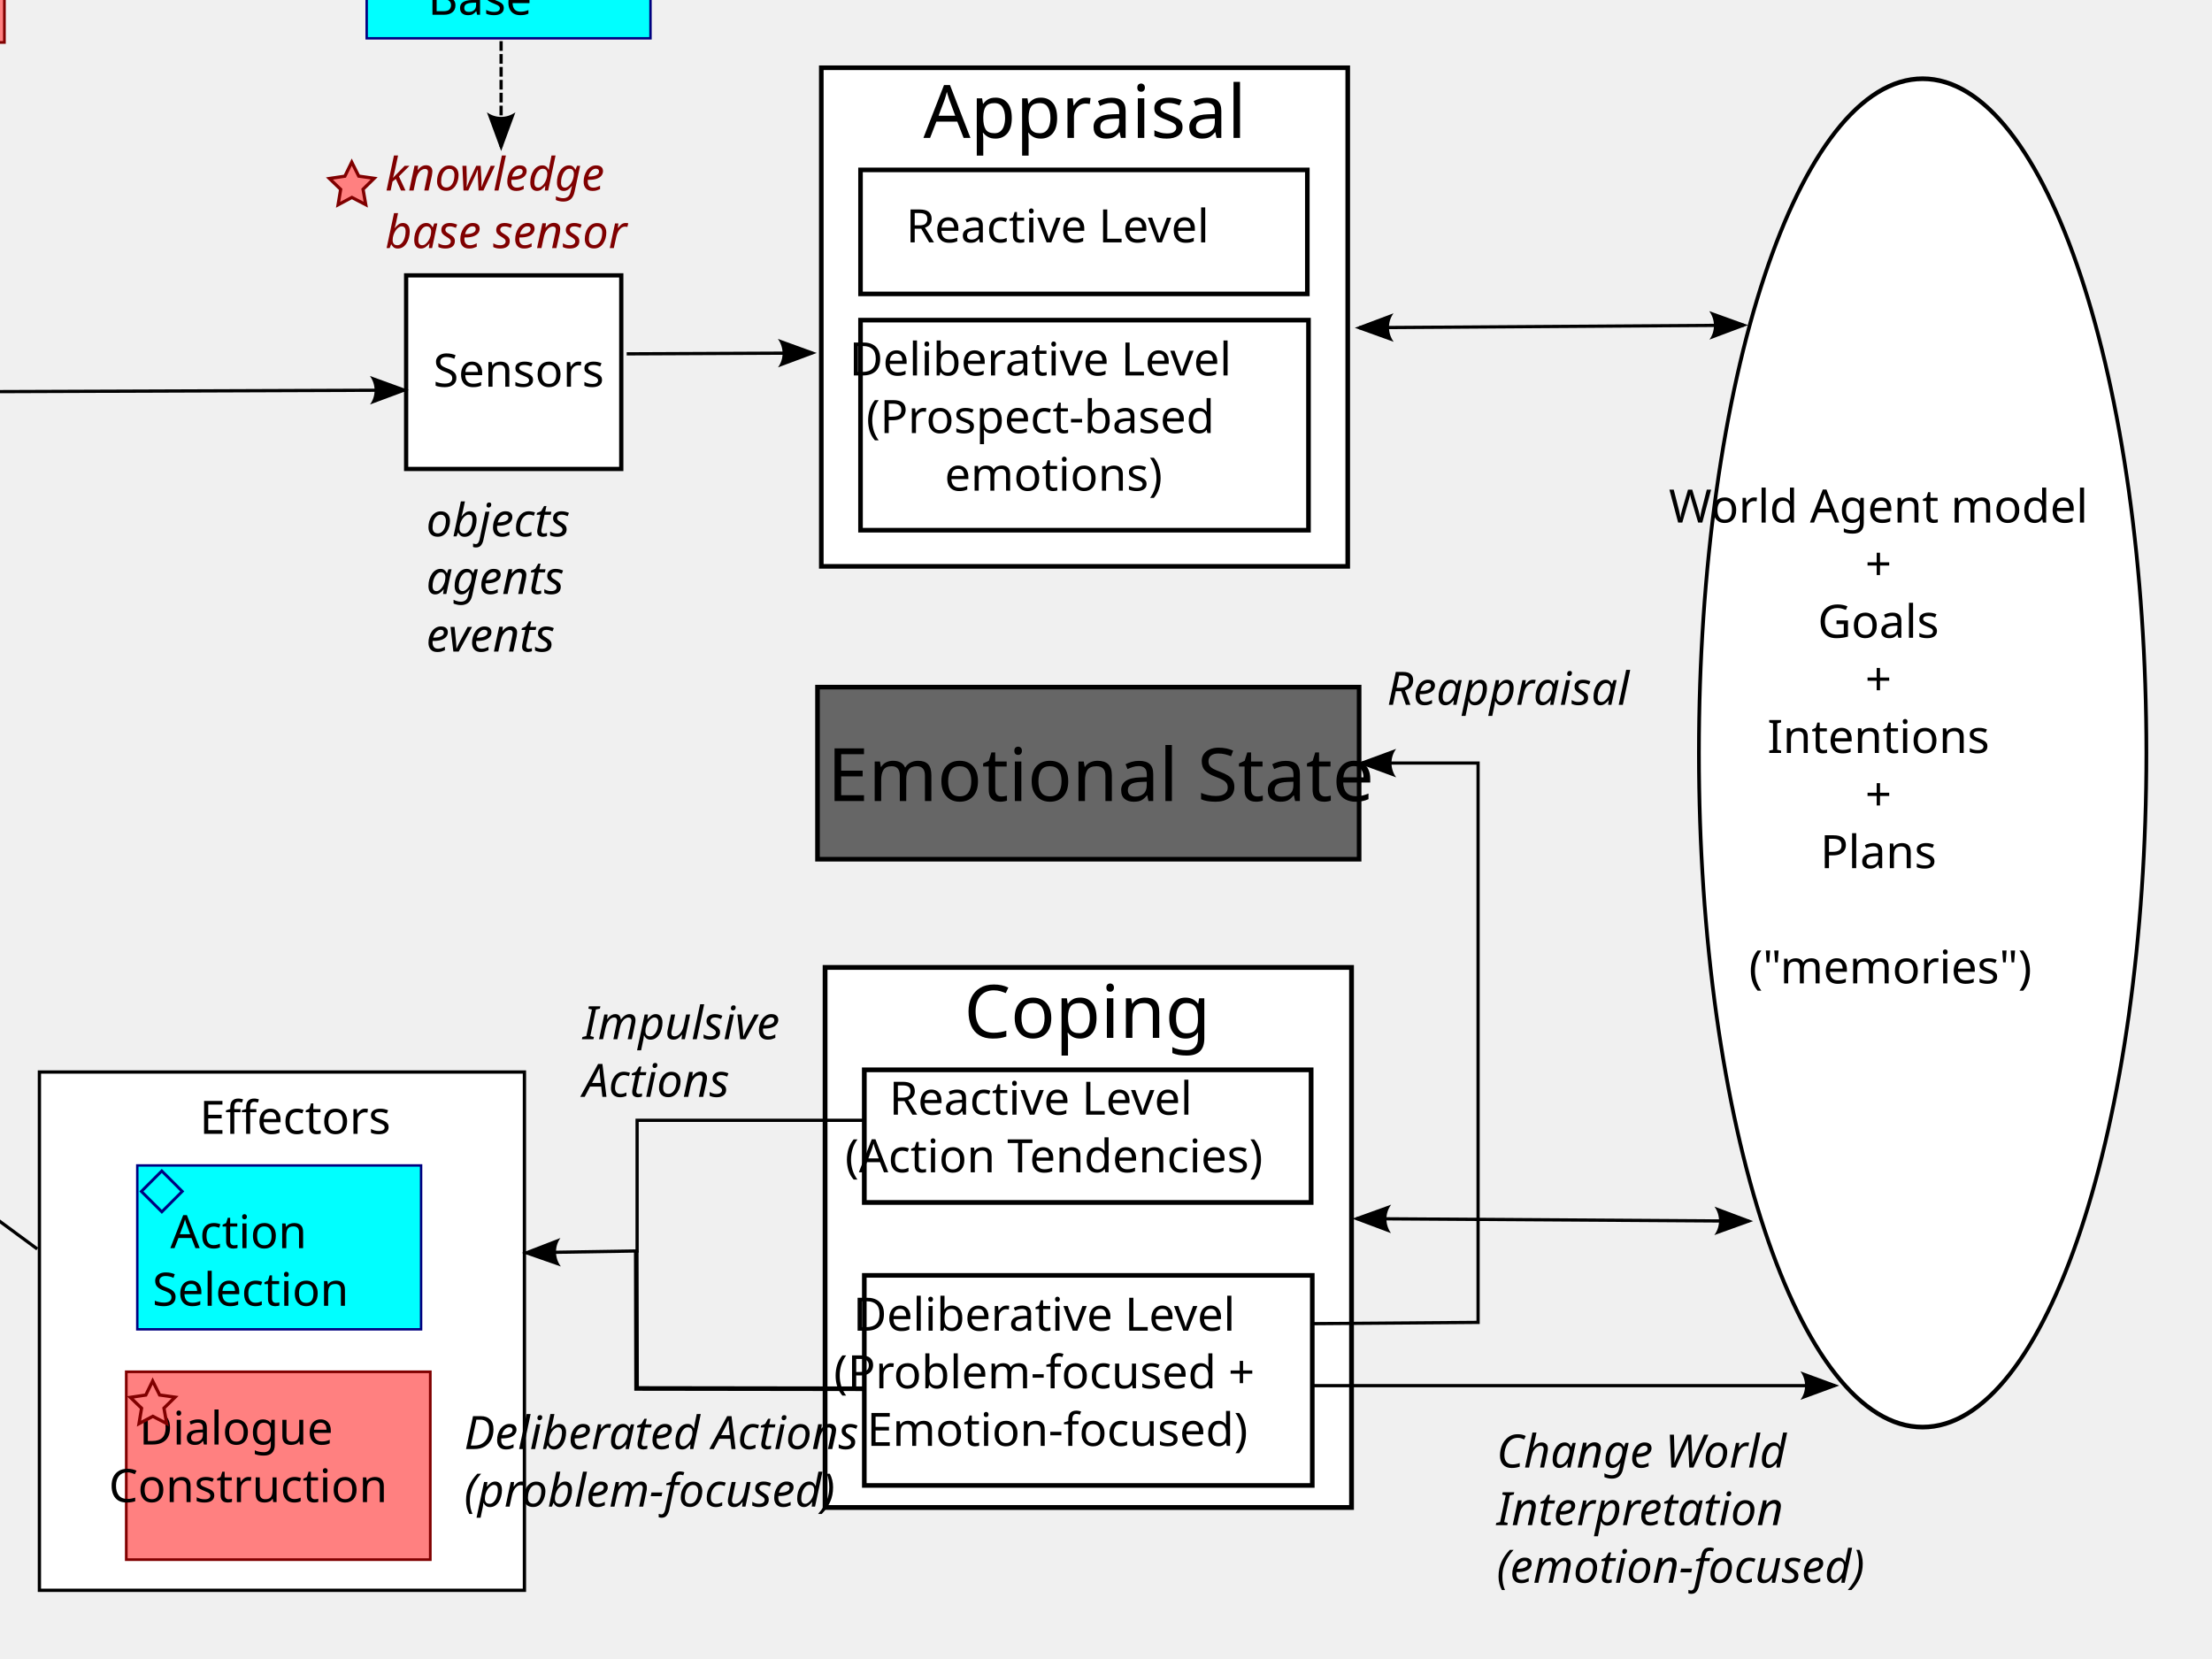
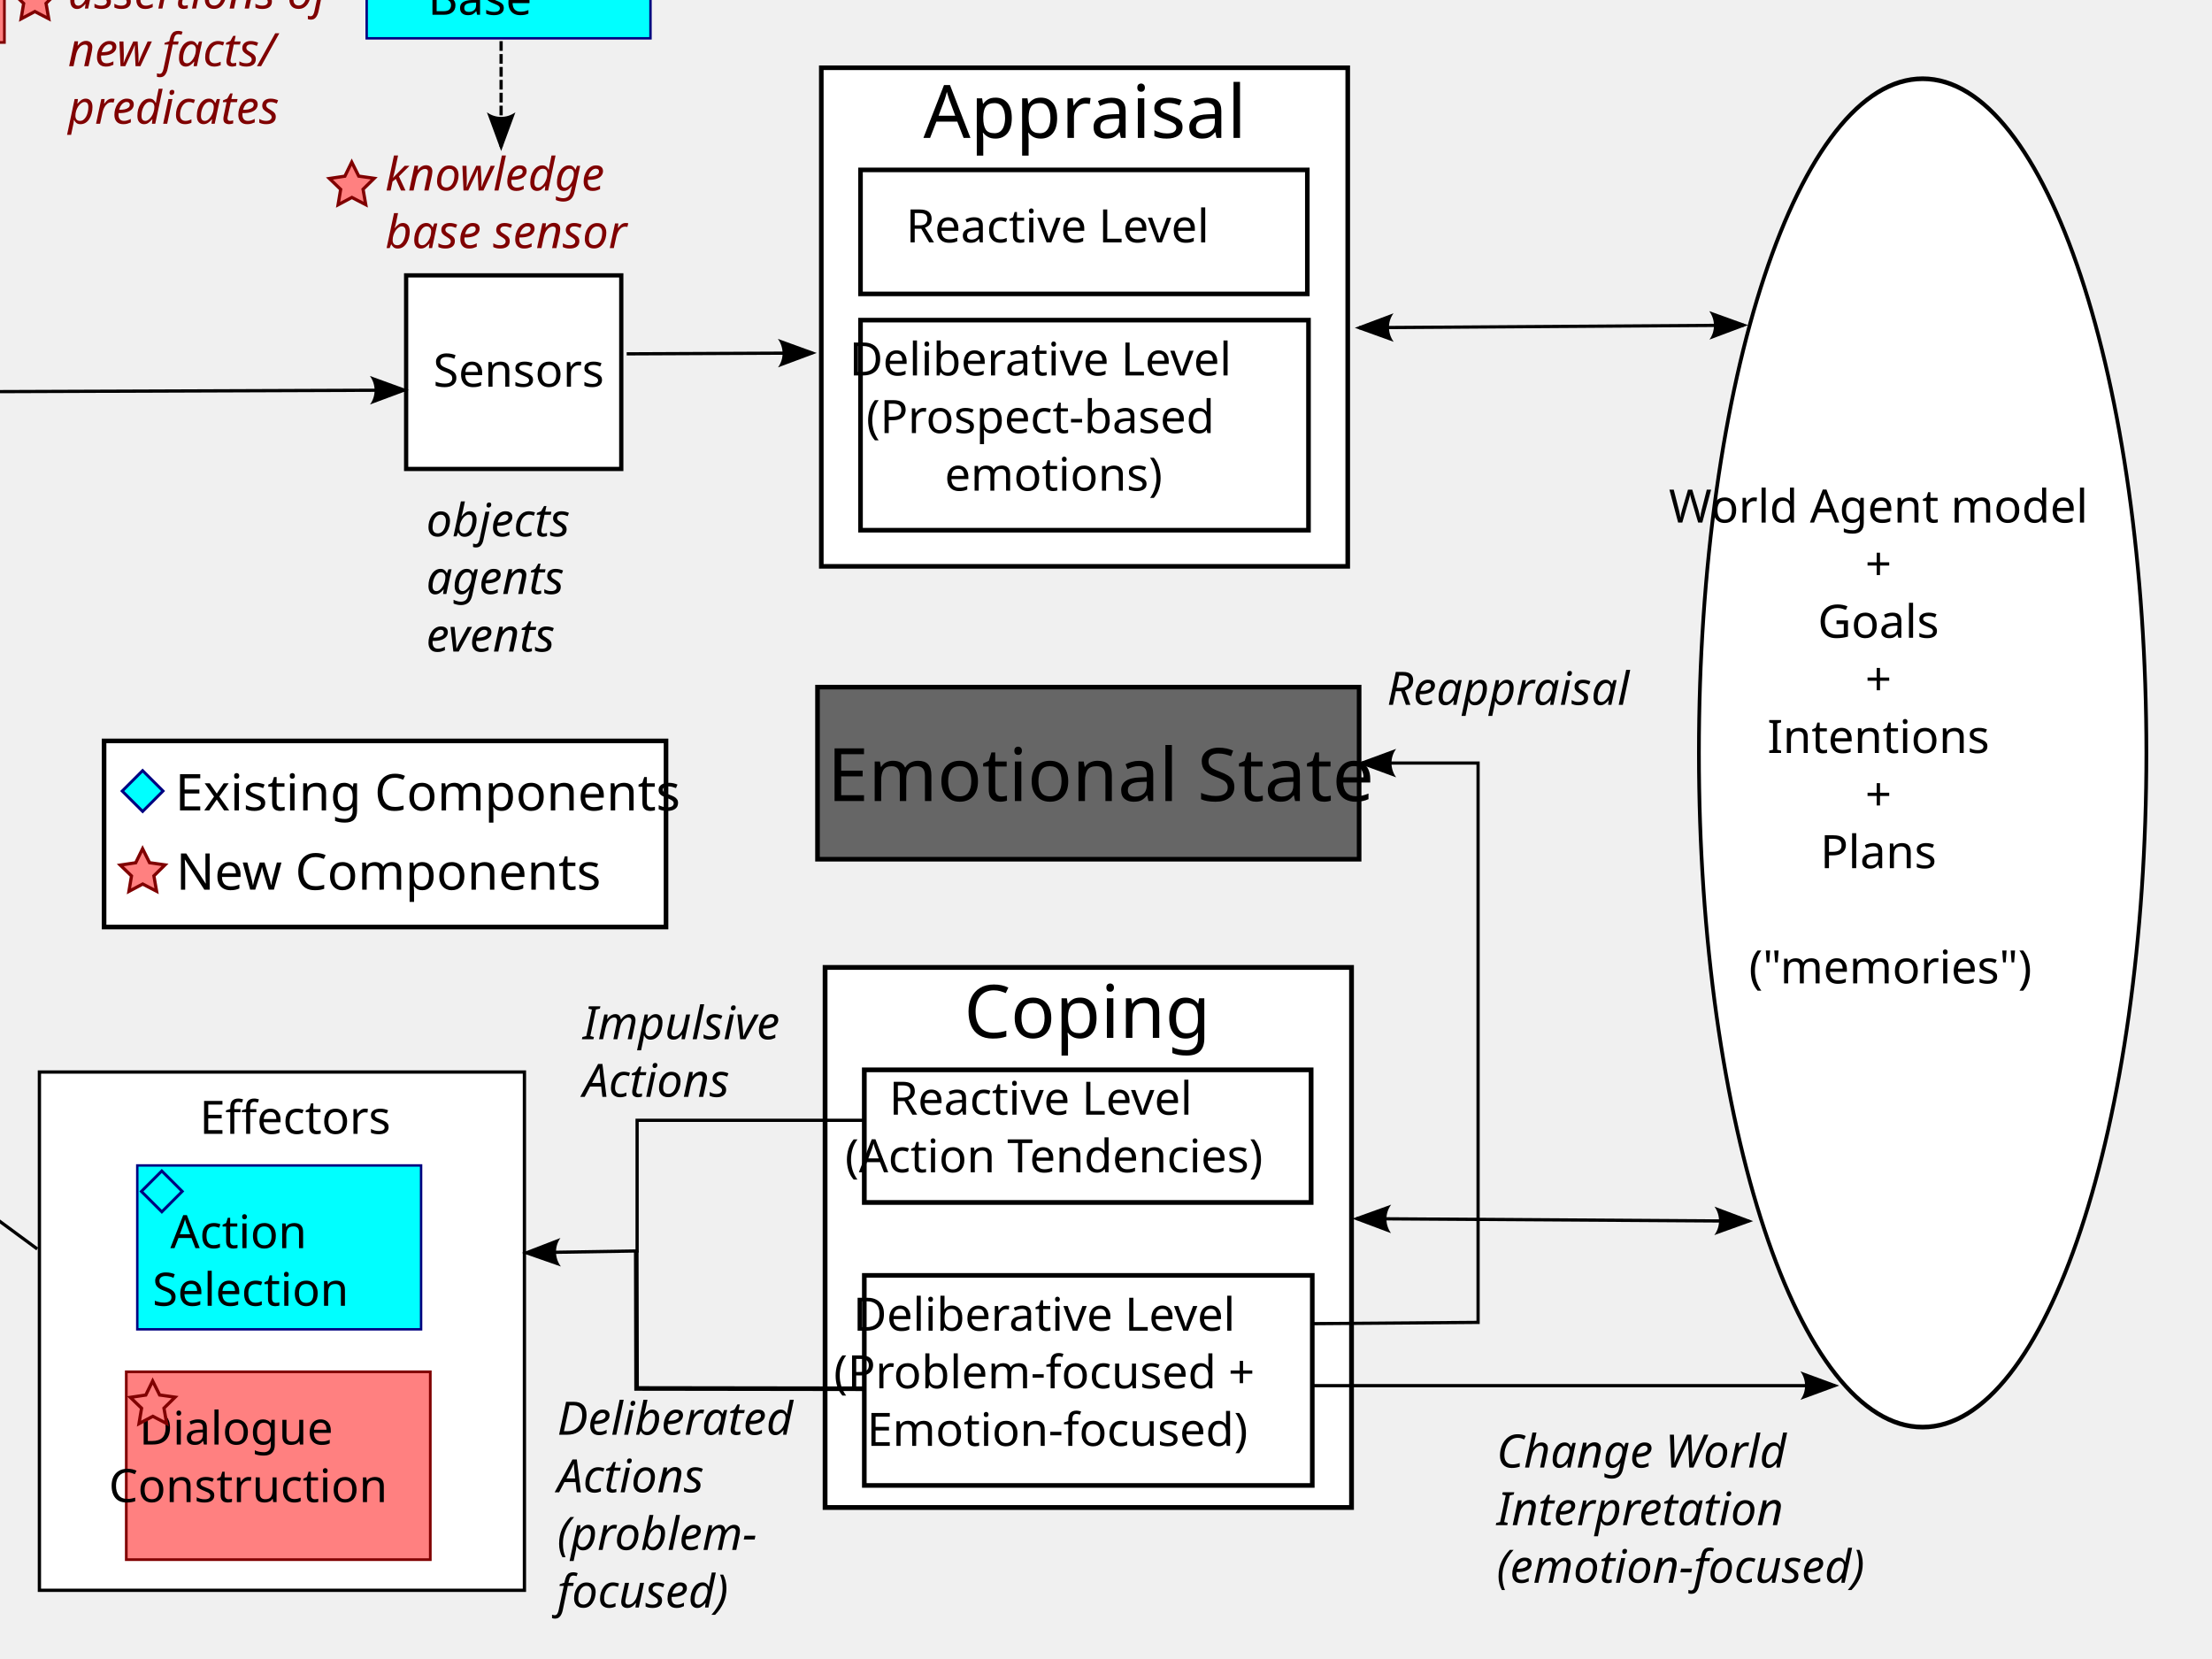
<svg xmlns="http://www.w3.org/2000/svg" id="svg2985" version="1.1" width="480" height="360">
  <defs id="defs2989">
    <marker orient="auto" refY="0.0" refX="0.0" id="Arrow2Lstart" style="overflow:visible">
      <path id="path4133" style="font-size:12.0;fill-rule:evenodd;stroke-width:0.625;stroke-linejoin:round" d="M 8.719,4.034 L -2.207,0.016 L 8.719,-4.002 C 6.973,-1.63 6.983,1.616 8.719,4.034 z " transform="scale(1.1) translate(1,0)" />
    </marker>
    <marker orient="auto" refY="0.0" refX="0.0" id="Arrow2Lend" style="overflow:visible;">
      <path id="path4136" style="font-size:12.0;fill-rule:evenodd;stroke-width:0.625;stroke-linejoin:round;" d="M 8.719,4.034 L -2.207,0.016 L 8.719,-4.002 C 6.973,-1.63 6.983,1.616 8.719,4.034 z " transform="scale(1.1) rotate(180) translate(1,0)" />
    </marker>
    <marker orient="auto" refY="0.0" refX="0.0" id="Arrow1Lend" style="overflow:visible;">
      <path id="path4118" d="M 0.0,0.0 L 5.0,-5.0 L -12.5,0.0 L 5.0,5.0 L 0.0,0.0 z " style="fill-rule:evenodd;stroke:#000000;stroke-width:1.0pt;marker-start:none;" transform="scale(0.8) rotate(180) translate(12.5,0)" />
    </marker>
  </defs>
  <g id="layer1" style="display:inline">
+     <rect style="fill:#ffffff;fill-rule:evenodd;stroke:#000000;stroke-width:1px;stroke-linecap:butt;stroke-linejoin:miter;stroke-opacity:1" id="rect3269" width="121.942" height="40.388" x="22.583" y="160.777" />
    <rect style="fill:#ffffff;stroke:#000000;stroke-width:0.712;stroke-miterlimit:4;stroke-dasharray:none;stroke-dashoffset:0" id="rect4757" width="105.25" height="112.464" x="8.55" y="232.627" />
    <rect style="fill:#666666;fill-rule:evenodd;stroke:#000000;stroke-width:1px;stroke-linecap:butt;stroke-linejoin:miter;stroke-opacity:1" id="rect2996" width="117.531" height="37.346" x="177.395" y="149.104" />
    <text xml:space="preserve" style="font-size:18px;font-style:normal;font-weight:normal;line-height:125%;letter-spacing:0px;word-spacing:0px;fill:#000000;fill-opacity:1;stroke:none;font-family:Sans" x="179.55" y="173.818" id="text2998">
      <tspan id="tspan3000" x="179.55" y="173.818" style="font-size:16px">Emotional State</tspan>
    </text>
    <rect style="fill:#ffffff;stroke:#000000" id="rect3008" width="114.236" height="108.194" x="178.221" y="14.703" />
    <text xml:space="preserve" style="font-size:20px;font-style:normal;font-weight:normal;line-height:125%;letter-spacing:0px;word-spacing:0px;fill:#000000;fill-opacity:1;stroke:none;font-family:Sans" x="200.379" y="29.925" id="text3010">
      <tspan id="tspan3012" x="200.379" y="29.925" style="font-size:16px">Appraisal</tspan>
    </text>
    <rect style="fill:#ffffff;stroke:#000000" id="rect3016" width="97.21" height="45.584" x="186.731" y="69.468" />
    <rect style="fill:#ffffff;stroke:#000000;stroke-width:0.993" id="rect3018" width="96.957" height="26.911" x="186.731" y="36.868" />
    <text xml:space="preserve" style="font-size:11px;font-style:normal;font-weight:normal;line-height:125%;letter-spacing:0px;word-spacing:0px;fill:#000000;fill-opacity:1;stroke:none;font-family:Sans" x="196.617" y="52.598" id="text3020">
      <tspan id="tspan3022" x="196.617" y="52.598" style="font-size:10px">Reactive Level</tspan>
    </text>
    <text xml:space="preserve" style="font-size:11px;font-style:normal;font-weight:normal;line-height:125%;letter-spacing:0px;word-spacing:0px;fill:#000000;fill-opacity:1;stroke:none;font-family:Sans" x="235.779" y="81.473" id="text3024">
      <tspan id="tspan3026" x="235.779" y="81.473" style="font-size:10px;text-align:center;text-anchor:middle">Deliberative Level</tspan>
      <tspan x="235.779" y="93.973" id="tspan3028" style="font-size:10px;text-align:center;text-anchor:middle">(Prospect-based</tspan>
      <tspan x="235.779" y="106.473" id="tspan3030" style="font-size:10px;text-align:center;text-anchor:middle">emotions)</tspan>
    </text>
    <rect style="fill:#ffffff;stroke:#000000;stroke-width:1.041;display:inline" id="rect3008-1" width="114.236" height="117.193" x="179.042" y="209.929" />
    <text xml:space="preserve" style="font-size:20px;font-style:normal;font-weight:normal;line-height:125%;letter-spacing:0px;word-spacing:0px;fill:#000000;fill-opacity:1;stroke:none;display:inline;font-family:Sans" x="209.2" y="225.21" id="text3010-7">
      <tspan id="tspan3012-4" x="209.2" y="225.21" style="font-size:16px">Coping</tspan>
    </text>
    <rect style="fill:#ffffff;stroke:#000000;display:inline" id="rect3016-0" width="97.21" height="45.584" x="187.553" y="276.754" />
    <rect style="fill:#ffffff;stroke:#000000;stroke-width:1.027;display:inline" id="rect3018-9" width="96.957" height="28.781" x="187.553" y="232.153" />
    <text xml:space="preserve" style="font-size:11px;font-style:normal;font-weight:normal;line-height:125%;letter-spacing:0px;word-spacing:0px;fill:#000000;fill-opacity:1;stroke:none;display:inline;font-family:Sans" x="235.854" y="241.884" id="text3020-4">
      <tspan id="tspan3022-8" x="235.854" y="241.884" style="font-size:10px;text-align:center;text-anchor:middle">Reactive Level</tspan>
      <tspan x="235.854" y="254.384" id="tspan3080" style="font-size:10px;text-align:center;text-anchor:middle">(Action Tendencies)</tspan>
    </text>
    <text xml:space="preserve" style="font-size:11px;font-style:normal;font-weight:normal;line-height:125%;letter-spacing:0px;word-spacing:0px;fill:#000000;fill-opacity:1;stroke:none;display:inline;font-family:Sans" x="236.601" y="288.758" id="text3024-8">
      <tspan id="tspan3026-2" x="236.601" y="288.758" style="font-size:10px;text-align:center;text-anchor:middle">Deliberative Level</tspan>
      <tspan x="236.601" y="301.258" id="tspan3028-4" style="font-size:10px;text-align:center;text-anchor:middle">(Problem-focused +</tspan>
      <tspan x="236.601" y="313.758" id="tspan3030-5" style="font-size:10px;text-align:center;text-anchor:middle">Emotion-focused)</tspan>
    </text>
    <text xml:space="preserve" style="font-size:10px;font-style:normal;font-weight:normal;line-height:125%;letter-spacing:0px;word-spacing:0px;fill:#000000;fill-opacity:1;stroke:none;font-family:Sans" x="43.315" y="246.035" id="text3094">
      <tspan id="tspan3096" x="43.315" y="246.035">Effectors</tspan>
    </text>
    <path style="fill:#ffffff;stroke:#000000" id="path3098" d="m 86.5,172.72 a 38.17,99.956 0 1 1 -76.34,0 38.17,99.956 0 1 1 76.34,0 z" transform="matrix(1,0,0,1.016102,-88.89638,-7.004745)" />
    <path style="fill:#ffffff;stroke:#000000" id="path3100" d="m 494.837,159.813 a 60.413,144.717 0 1 1 -120.826,0 60.413,144.717 0 1 1 120.826,0 z" transform="matrix(0.8036317,0,0,1.010926,68.09328,1.823725)" />
    <rect style="fill:#ffffff;stroke:#000000;stroke-width:0.922" id="rect3102" width="46.683" height="42.008" x="88.131" y="59.755" />
    <text xml:space="preserve" style="font-size:10px;font-style:normal;font-weight:normal;line-height:125%;letter-spacing:0px;word-spacing:0px;fill:#000000;fill-opacity:1;stroke:none;font-family:Sans" x="94.016" y="83.92" id="text3104">
      <tspan id="tspan3106" x="94.016" y="83.92">Sensors</tspan>
    </text>
    <text xml:space="preserve" style="font-size:10px;font-style:normal;font-weight:normal;line-height:125%;letter-spacing:0px;word-spacing:0px;fill:#000000;fill-opacity:1;stroke:none;font-family:Sans" x="-62.489" y="119.082" id="text3108">
      <tspan id="tspan3110" x="-62.489" y="119.082">Agent in</tspan>
      <tspan x="-62.489" y="131.582" id="tspan3112">the World</tspan>
    </text>
    <text xml:space="preserve" style="font-size:10px;font-style:normal;font-weight:normal;line-height:125%;letter-spacing:0px;word-spacing:0px;fill:#000000;fill-opacity:1;stroke:none;font-family:Sans" x="-68.314" y="167.626" id="text3114">
      <tspan id="tspan3116" x="-68.314" y="167.626">Body</tspan>
      <tspan x="-68.314" y="180.126" id="tspan3118">Speech</tspan>
      <tspan x="-68.314" y="192.626" id="tspan3120">Facial</tspan>
      <tspan x="-68.314" y="205.126" id="tspan3122">expressions</tspan>
    </text>
    <text xml:space="preserve" style="font-size:10px;font-style:normal;font-weight:normal;text-align:center;line-height:125%;letter-spacing:0px;word-spacing:0px;text-anchor:middle;fill:#000000;fill-opacity:1;stroke:none;font-family:Sans" x="416.711" y="113.393" id="text3124">
      <tspan id="tspan3126" x="416.711" y="113.393">World Agent model</tspan>
      <tspan x="416.711" y="125.893" id="tspan3128">+</tspan>
      <tspan x="416.711" y="138.393" id="tspan3130">Goals</tspan>
      <tspan x="416.711" y="150.893" id="tspan3132">+</tspan>
      <tspan x="416.711" y="163.393" id="tspan3134">Intentions</tspan>
      <tspan x="416.711" y="175.893" id="tspan3136">+</tspan>
      <tspan x="416.711" y="188.393" id="tspan3138">Plans</tspan>
      <tspan x="416.711" y="200.893" id="tspan3140" />
      <tspan x="416.711" y="213.393" id="tspan3142">("memories")</tspan>
    </text>
    <text xml:space="preserve" style="font-size:10px;font-style:normal;font-weight:normal;line-height:125%;letter-spacing:0px;word-spacing:0px;fill:#000000;fill-opacity:1;stroke:none;font-family:Sans" x="126.472" y="225.51" id="text3312">
      <tspan id="tspan3314" x="126.472" y="225.51" style="font-style:italic">Impulsive</tspan>
      <tspan x="126.472" y="238.01" style="font-style:italic" id="tspan4761">Actions</tspan>
    </text>
-     <text xml:space="preserve" style="font-size:10px;font-style:normal;font-weight:normal;line-height:125%;letter-spacing:0px;word-spacing:0px;fill:#000000;fill-opacity:1;stroke:none;font-family:Sans" x="100.724" y="314.44" id="text3316">
-       <tspan id="tspan3318" x="100.724" y="314.44" style="font-style:italic">Deliberated Actions</tspan>
-       <tspan x="100.724" y="326.94" id="tspan3320" style="font-style:italic">(problem-focused)</tspan>
+     <text xml:space="preserve" style="font-size:10px;font-style:normal;font-weight:normal;line-height:125%;letter-spacing:0px;word-spacing:0px;fill:#000000;fill-opacity:1;stroke:none;font-family:Sans" x="120.918" y="311.333" id="text3316">
+       <tspan id="tspan3318" x="120.918" y="311.333" style="font-style:italic">Deliberated</tspan>
+       <tspan x="120.918" y="323.833" style="font-style:italic" id="tspan3227">Actions</tspan>
+       <tspan x="120.918" y="336.333" id="tspan3320" style="font-style:italic">(problem-</tspan>
+       <tspan x="120.918" y="348.833" style="font-style:italic" id="tspan3229">focused)</tspan>
    </text>
    <text xml:space="preserve" style="font-size:10px;font-style:normal;font-weight:normal;line-height:125%;letter-spacing:0px;word-spacing:0px;fill:#000000;fill-opacity:1;stroke:none;font-family:Sans" x="324.779" y="318.457" id="text3322">
      <tspan id="tspan3324" x="324.779" y="318.457" style="font-style:italic">Change World</tspan>
      <tspan x="324.779" y="330.957" id="tspan3326" style="font-style:italic">Interpretation</tspan>
      <tspan x="324.779" y="343.457" id="tspan3328" style="font-style:italic">(emotion-focused)</tspan>
    </text>
    <text xml:space="preserve" style="font-size:10px;font-style:normal;font-weight:normal;line-height:125%;letter-spacing:0px;word-spacing:0px;fill:#000000;fill-opacity:1;stroke:none;font-family:Sans" x="92.494" y="116.393" id="text3330">
      <tspan id="tspan3332" x="92.494" y="116.393" style="font-style:italic">objects</tspan>
      <tspan x="92.494" y="128.893" id="tspan3334" style="font-style:italic">agents</tspan>
      <tspan x="92.494" y="141.393" style="font-style:italic" id="tspan3159">events</tspan>
    </text>
    <path style="fill:none;stroke:#000000;stroke-width:0.7;stroke-linecap:butt;stroke-linejoin:miter;stroke-miterlimit:4;stroke-opacity:1;stroke-dasharray:none;marker-end:url(#Arrow2Lend)" d="M 8.094,271.028 -17.993,251.806" id="path6418" />
    <text xml:space="preserve" style="font-size:10px;font-style:normal;font-weight:normal;line-height:125%;letter-spacing:0px;word-spacing:0px;fill:#000000;fill-opacity:1;stroke:none;font-family:Sans" x="98.308" y="35.967" id="text3163">
      <tspan x="98.308" y="35.967" id="tspan3167" />
    </text>
    <rect style="fill:#ff8080;stroke:#800000;stroke-width:0.585;stroke-miterlimit:4;stroke-dasharray:none" id="rect3177" width="65.971" height="40.764" x="-65.014" y="-31.552" />
    <text xml:space="preserve" style="font-size:10px;font-style:normal;font-weight:normal;text-align:center;line-height:125%;letter-spacing:0px;word-spacing:0px;text-anchor:middle;fill:#000000;fill-opacity:1;stroke:none;font-family:Sans" x="-32.067" y="-15.776" id="text3179">
      <tspan id="tspan3181" x="-32.067" y="-15.776">Linguistic</tspan>
      <tspan x="-32.067" y="-3.276" id="tspan3183">Interpretation</tspan>
    </text>
    <text xml:space="preserve" style="font-size:10px;font-style:normal;font-weight:normal;line-height:125%;letter-spacing:0px;word-spacing:0px;fill:#800000;fill-opacity:1;stroke:none;font-family:Sans" x="83.612" y="41.34" id="text3185">
      <tspan id="tspan3187" x="83.612" y="41.34" style="font-style:italic;fill:#800000">knowledge</tspan>
      <tspan x="83.612" y="53.84" id="tspan3189" style="font-style:italic;fill:#800000">base sensor</tspan>
    </text>
    <rect style="fill:#00ffff;stroke:#000080;stroke-width:0.528;stroke-miterlimit:4;stroke-dasharray:none;display:inline" id="rect3177-1" width="61.585" height="35.563" x="79.568" y="-27.248" />
    <text xml:space="preserve" style="font-size:10px;font-style:normal;font-weight:normal;text-align:center;line-height:125%;letter-spacing:0px;word-spacing:0px;text-anchor:middle;fill:#000000;fill-opacity:1;stroke:none;font-family:Sans" x="110.643" y="-9.301" id="text4185">
      <tspan id="tspan4187" x="110.643" y="-9.301">Knowledge</tspan>
      <tspan x="110.643" y="3.199" id="tspan4189">Base</tspan>
    </text>
    <path style="fill:none;stroke:#000000;stroke-width:0.7;stroke-linecap:butt;stroke-linejoin:miter;stroke-miterlimit:4;stroke-opacity:1;stroke-dasharray:none;marker-end:url(#Arrow2Lend)" d="M 0.87,-11.262 78.738,-11.359" id="path4379" />
    <path style="fill:none;stroke:#000000;stroke-width:0.7;stroke-linecap:butt;stroke-linejoin:miter;stroke-opacity:1;marker-end:url(#Arrow2Lend);stroke-miterlimit:4;stroke-dasharray:2.1,0.7;stroke-dashoffset:0" d="m 108.738,8.932 0,22.913" id="path4567" />
-     <text xml:space="preserve" style="font-size:10px;font-style:normal;font-weight:normal;line-height:125%;letter-spacing:0px;word-spacing:0px;fill:#800000;fill-opacity:1;stroke:none;font-family:Sans" x="8.155" y="-51.65" id="text4937">
-       <tspan id="tspan4939" x="8.155" y="-51.65" style="font-style:italic;fill:#800000">assertions of new</tspan>
-       <tspan x="8.155" y="-39.15" id="tspan4941" style="font-style:italic;fill:#800000">facts/predicates</tspan>
+     <text xml:space="preserve" style="font-size:10px;font-style:normal;font-weight:normal;line-height:125%;letter-spacing:0px;word-spacing:0px;fill:#800000;fill-opacity:1;stroke:none;font-family:Sans" x="14.769" y="1.855" id="text4937">
+       <tspan x="14.769" y="1.855" style="font-style:italic;fill:#800000" id="tspan3231">assertions of </tspan>
+       <tspan x="14.769" y="14.355" id="tspan4941" style="font-style:italic;fill:#800000">new facts/</tspan>
+       <tspan x="14.769" y="26.855" style="font-style:italic;fill:#800000" id="tspan3239">predicates</tspan>
    </text>
    <path style="fill:#ff8080;stroke:#800000;stroke-width:0.7;stroke-miterlimit:4;stroke-dasharray:none;stroke-dashoffset:0" id="path4945" d="m -102.427,-21.975 -3.009,-1.565 -2.995,1.592 0.559,-3.346 -2.439,-2.357 3.355,-0.503 1.488,-3.048 1.515,3.035 3.359,0.473 -2.418,2.378 z" transform="translate(46.17595,1.647627)" />
    <path style="fill:#ff8080;stroke:#800000;stroke-width:0.7;stroke-miterlimit:4;stroke-dasharray:none;stroke-dashoffset:0;display:inline" id="path4945-7" d="m -102.427,-21.975 -3.009,-1.565 -2.995,1.592 0.559,-3.346 -2.439,-2.357 3.355,-0.503 1.488,-3.048 1.515,3.035 3.359,0.473 -2.418,2.378 z" transform="translate(181.7952,66.38621)" />
-     <path style="fill:#ff8080;stroke:#800000;stroke-width:0.7;stroke-miterlimit:4;stroke-dasharray:none;stroke-dashoffset:0;display:inline" id="path4945-4" d="m -102.427,-21.975 -3.009,-1.565 -2.995,1.592 0.559,-3.346 -2.439,-2.357 3.355,-0.503 1.488,-3.048 1.515,3.035 3.359,0.473 -2.418,2.378 z" transform="translate(106.7793,-27.07331)" />
+     <path style="fill:#ff8080;stroke:#800000;stroke-width:0.7;stroke-miterlimit:4;stroke-dasharray:none;stroke-dashoffset:0;display:inline" id="path4945-4" d="m -102.427,-21.975 -3.009,-1.565 -2.995,1.592 0.559,-3.346 -2.439,-2.357 3.355,-0.503 1.488,-3.048 1.515,3.035 3.359,0.473 -2.418,2.378 z" transform="translate(113.0043,26.04386)" />
    <rect style="fill:#00ffff;stroke:#000080;stroke-width:0.627;stroke-miterlimit:4;stroke-dasharray:none;stroke-dashoffset:0" id="rect4978" width="6.271" height="6.271" x="41.685" y="-78.399" transform="matrix(0.7078461,0.7063666,-0.7063666,0.7078461,0,0)" />
    <rect style="fill:#00ffff;stroke:#000080;stroke-width:0.528;stroke-miterlimit:4;stroke-dasharray:none;display:inline" id="rect3177-1-4" width="61.585" height="35.563" x="29.79" y="252.898" />
    <text xml:space="preserve" style="font-size:10px;font-style:normal;font-weight:normal;text-align:center;line-height:125%;letter-spacing:0px;word-spacing:0px;text-anchor:middle;fill:#000000;fill-opacity:1;stroke:none;display:inline;font-family:Sans" x="60.865" y="270.845" id="text4185-8">
      <tspan x="60.865" y="270.845" id="tspan4189-2">Action</tspan>
      <tspan x="60.865" y="283.345" id="tspan5048">Selection</tspan>
    </text>
    <rect style="fill:#00ffff;stroke:#000080;stroke-width:0.627;stroke-miterlimit:4;stroke-dasharray:none;stroke-dashoffset:0;display:inline" id="rect4978-4" width="6.271" height="6.271" x="204.336" y="155.063" transform="matrix(0.7078461,0.7063666,-0.7063666,0.7078461,0,0)" />
    <rect style="fill:#ff8080;stroke:#800000;stroke-width:0.585;stroke-miterlimit:4;stroke-dasharray:none;display:inline" id="rect3177-5" width="65.971" height="40.764" x="27.403" y="297.676" />
    <text xml:space="preserve" style="font-size:10px;font-style:normal;font-weight:normal;text-align:center;line-height:125%;letter-spacing:0px;word-spacing:0px;text-anchor:middle;fill:#000000;fill-opacity:1;stroke:none;display:inline;font-family:Sans" x="60.349" y="313.452" id="text3179-5">
      <tspan x="60.349" y="313.452" id="tspan3183-7">Dialogue</tspan>
      <tspan x="60.349" y="325.952" id="tspan5082">Construction</tspan>
    </text>
    <path style="fill:#ff8080;stroke:#800000;stroke-width:0.7;stroke-miterlimit:4;stroke-dasharray:none;stroke-dashoffset:0;display:inline" id="path4945-1" d="m -102.427,-21.975 -3.009,-1.565 -2.995,1.592 0.559,-3.346 -2.439,-2.357 3.355,-0.503 1.488,-3.048 1.515,3.035 3.359,0.473 -2.418,2.378 z" transform="translate(138.5926,330.876)" />
    <path style="fill:none;stroke:#000000;stroke-width:0.7;stroke-linecap:butt;stroke-linejoin:miter;stroke-opacity:1;marker-end:url(#Arrow2Lend);stroke-miterlimit:4;stroke-dasharray:none" d="M -19.029,85.049 87.767,84.66" id="path5084" />
    <path style="fill:none;stroke:#000000;stroke-width:0.7;stroke-linecap:butt;stroke-linejoin:miter;stroke-opacity:1;marker-end:url(#Arrow2Lend);stroke-miterlimit:4;stroke-dasharray:none" d="m 187.573,243.107 -49.32,0 0,28.35 -24.078,0.388" id="path5274" />
    <path style="fill:none;stroke:#000000;stroke-width:1px;stroke-linecap:butt;stroke-linejoin:miter;stroke-opacity:1" d="m 187.961,301.359 -49.825,-0.069 -0.069,-29.903" id="path5462" />
    <path style="fill:none;stroke:#000000;stroke-width:0.7;stroke-linecap:butt;stroke-linejoin:miter;stroke-miterlimit:4;stroke-opacity:1;stroke-dasharray:none;marker-end:url(#Arrow2Lend)" d="M -41.165,67.485 -41.553,10.398" id="path5464" />
+     <rect style="fill:#00ffff;stroke:#000080;stroke-width:0.627;stroke-miterlimit:4;stroke-dasharray:none;stroke-dashoffset:0;display:inline" id="rect4978-4-1" width="6.271" height="6.271" x="140.022" y="96.504" transform="matrix(0.7078461,0.7063666,-0.7063666,0.7078461,0,0)" />
+     <path style="fill:#ff8080;stroke:#800000;stroke-width:0.7;stroke-miterlimit:4;stroke-dasharray:none;stroke-dashoffset:0;display:inline" id="path4945-1-7" d="m -102.427,-21.975 -3.009,-1.565 -2.995,1.592 0.559,-3.346 -2.439,-2.357 3.355,-0.503 1.488,-3.048 1.515,3.035 3.359,0.473 -2.418,2.378 z" transform="translate(136.4066,215.3712)" />
+     <text xml:space="preserve" style="font-size:11px;font-style:normal;font-weight:normal;line-height:125%;letter-spacing:0px;word-spacing:0px;fill:#000000;fill-opacity:1;stroke:none;font-family:Sans" x="38" y="175.864" id="text3271">
+       <tspan id="tspan3273" x="38" y="175.864">Existing Components</tspan>
+     </text>
+     <text xml:space="preserve" style="font-size:11px;font-style:normal;font-weight:normal;line-height:125%;letter-spacing:0px;word-spacing:0px;fill:#000000;fill-opacity:1;stroke:none;font-family:Sans" x="38.204" y="193.068" id="text3275">
+       <tspan id="tspan3277" x="38.204" y="193.068">New Components</tspan>
+     </text>
  </g>
  <text xml:space="preserve" style="font-size:10px;font-style:normal;font-weight:normal;line-height:125%;letter-spacing:0px;word-spacing:0px;fill:#000000;fill-opacity:1;stroke:none;font-family:Sans" x="300.967" y="152.948" id="text3338">
    <tspan id="tspan3340" x="300.967" y="152.948" style="font-style:italic">Reappraisal</tspan>
  </text>
  <path style="fill:none;stroke:#000000;stroke-width:0.7;stroke-linecap:butt;stroke-linejoin:miter;stroke-miterlimit:4;stroke-opacity:1;stroke-dasharray:none;marker-end:url(#Arrow2Lend)" d="m 135.994,76.784 40.302,-0.176" id="path4924" />
  <path style="fill:none;stroke:#000000;stroke-width:0.7;stroke-linecap:butt;stroke-linejoin:miter;stroke-opacity:1;marker-start:url(#Arrow2Lstart);marker-end:url(#Arrow2Lend);stroke-miterlimit:4;stroke-dasharray:none" d="m 294.925,71.116 83.48,-0.549" id="path5110" />
  <path style="fill:none;stroke:#000000;stroke-width:0.7;stroke-linecap:butt;stroke-linejoin:miter;stroke-opacity:1;marker-mid:none;marker-start:url(#Arrow2Lstart);marker-end:url(#Arrow2Lend);stroke-miterlimit:4;stroke-dasharray:none" d="m 294.376,264.438 85.127,0.549" id="path5670" />
  <path style="fill:none;stroke:#000000;stroke-width:0.7;stroke-linecap:butt;stroke-linejoin:miter;stroke-miterlimit:4;stroke-opacity:1;stroke-dasharray:none;marker-end:url(#Arrow2Lend)" d="m 284.824,287.23 35.914,-0.275 0,-121.375 -25.264,0" id="path6230" />
  <path style="fill:none;stroke:#000000;stroke-width:0.7;stroke-linecap:butt;stroke-linejoin:miter;stroke-opacity:1;marker-end:url(#Arrow2Lend);stroke-miterlimit:4;stroke-dasharray:none" d="m 285.04,300.685 113.137,0" id="path7542" />
</svg>
